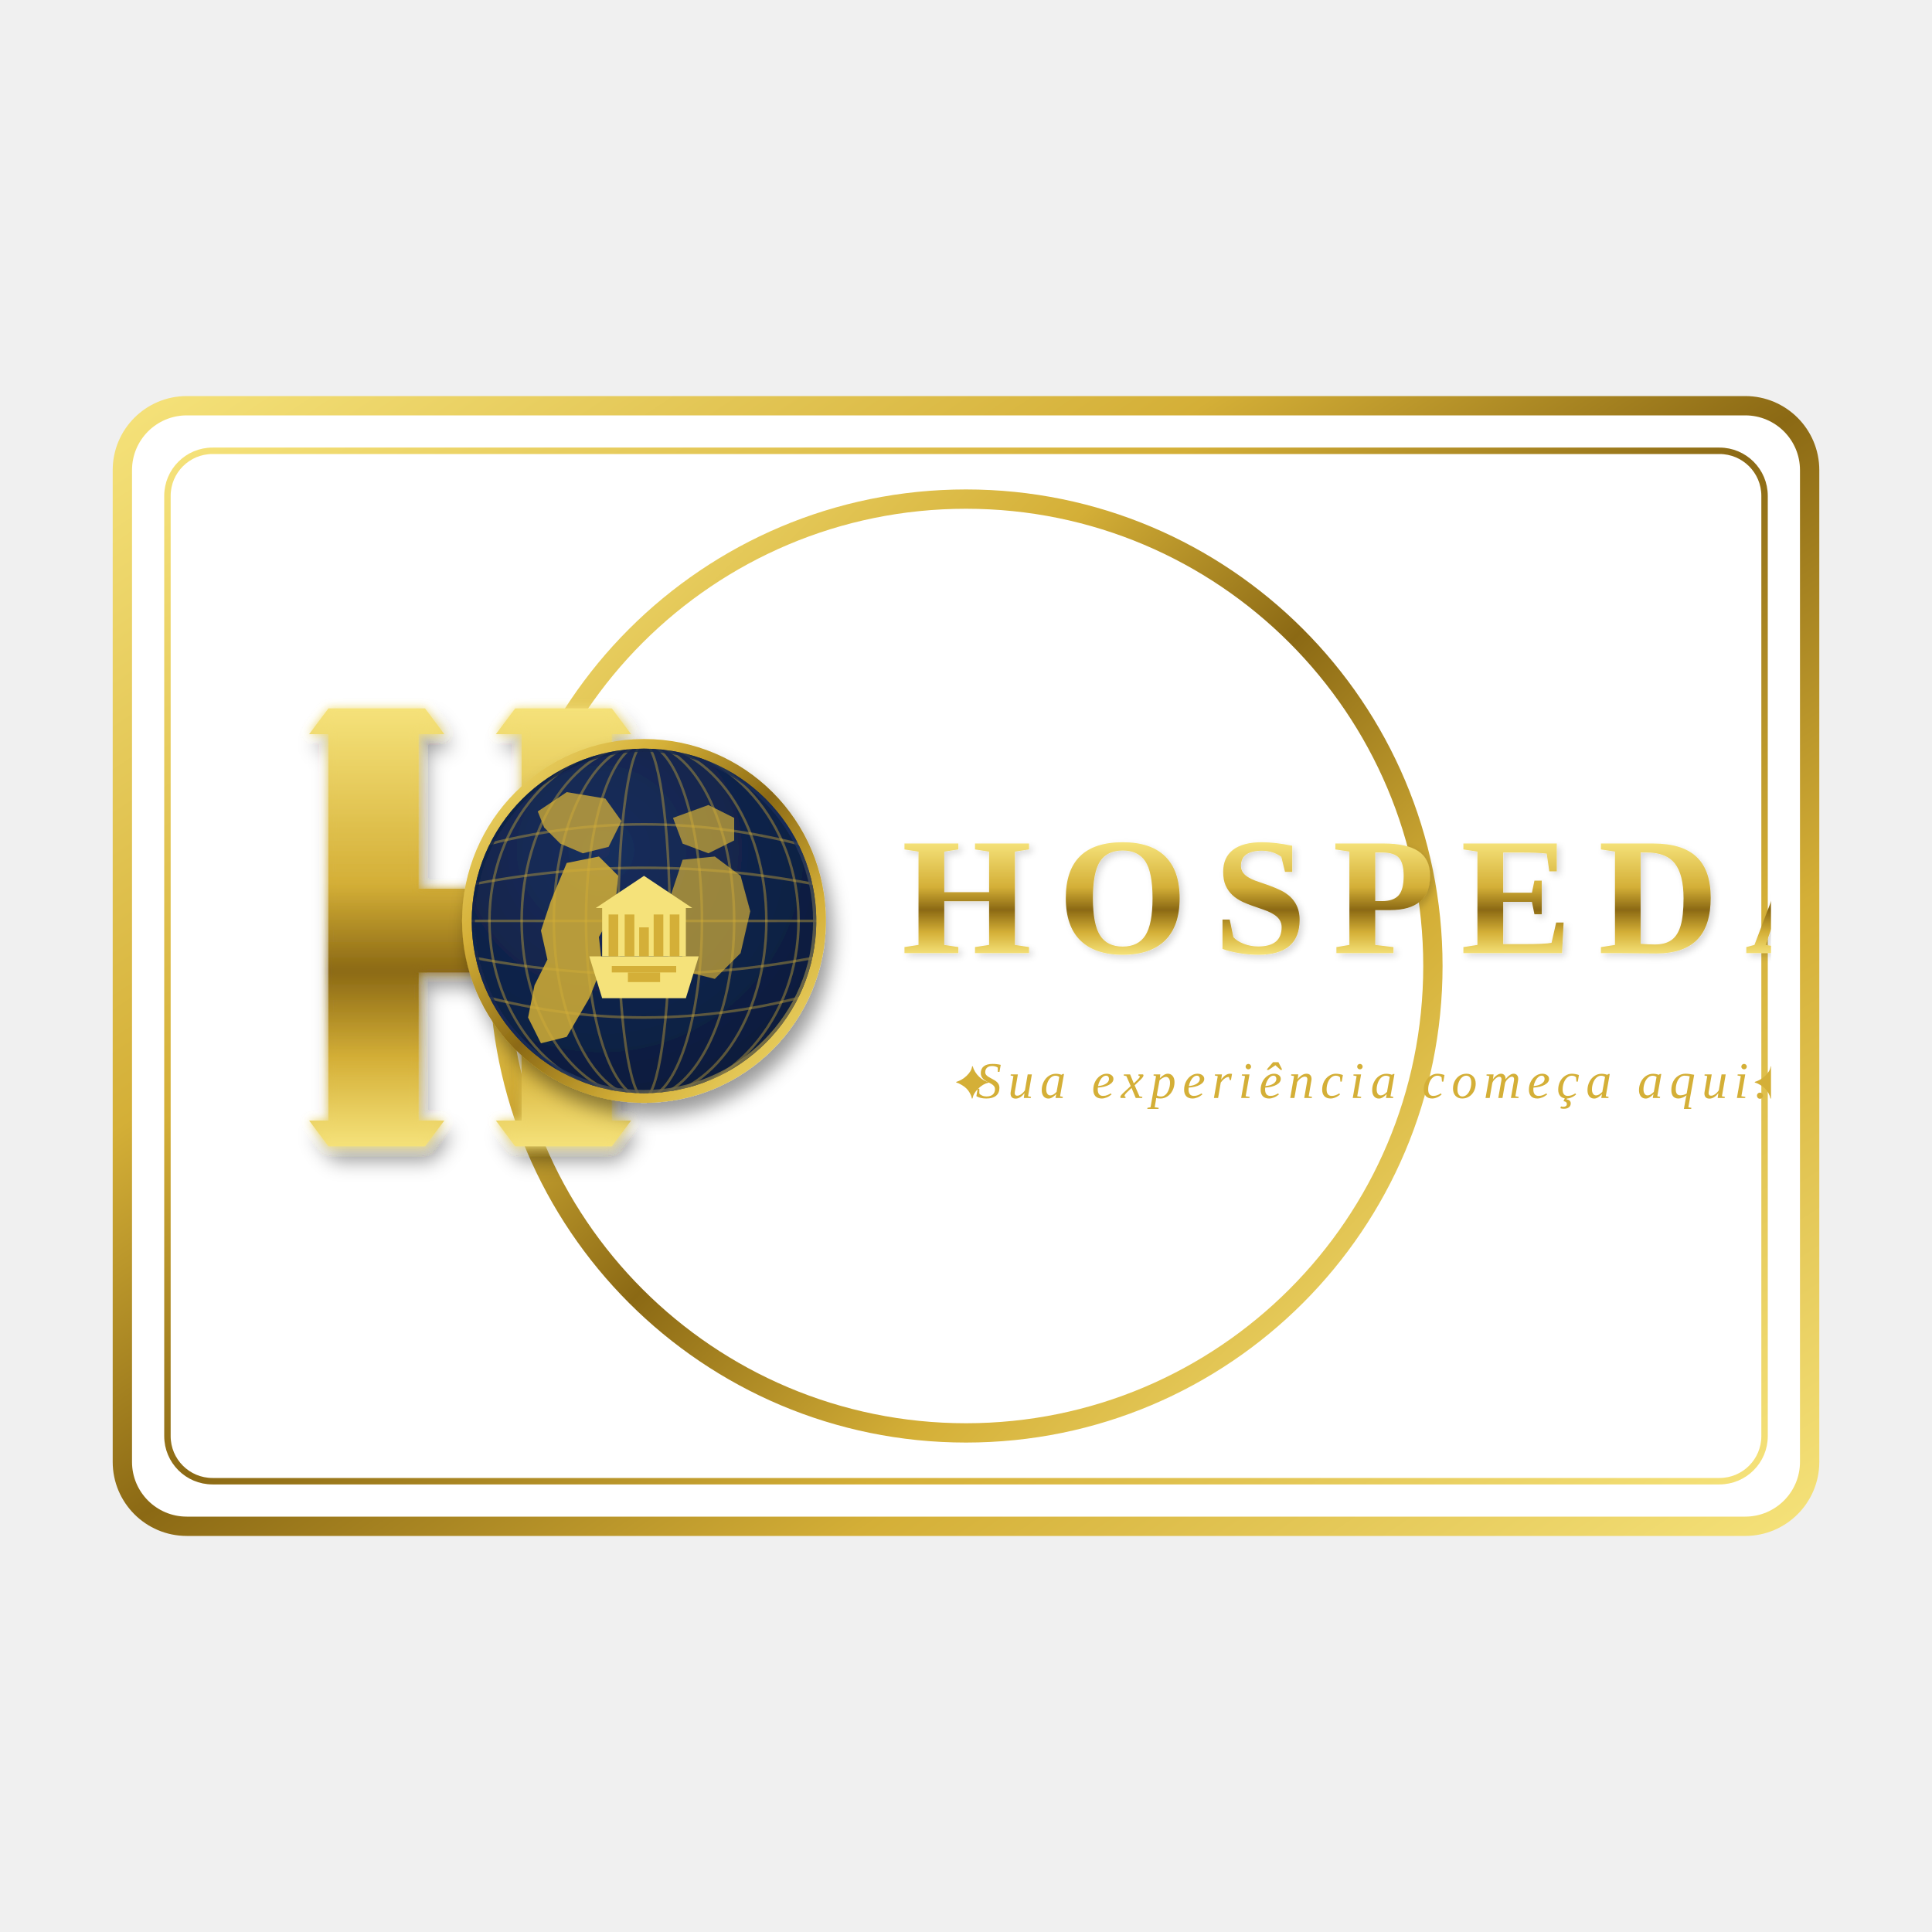
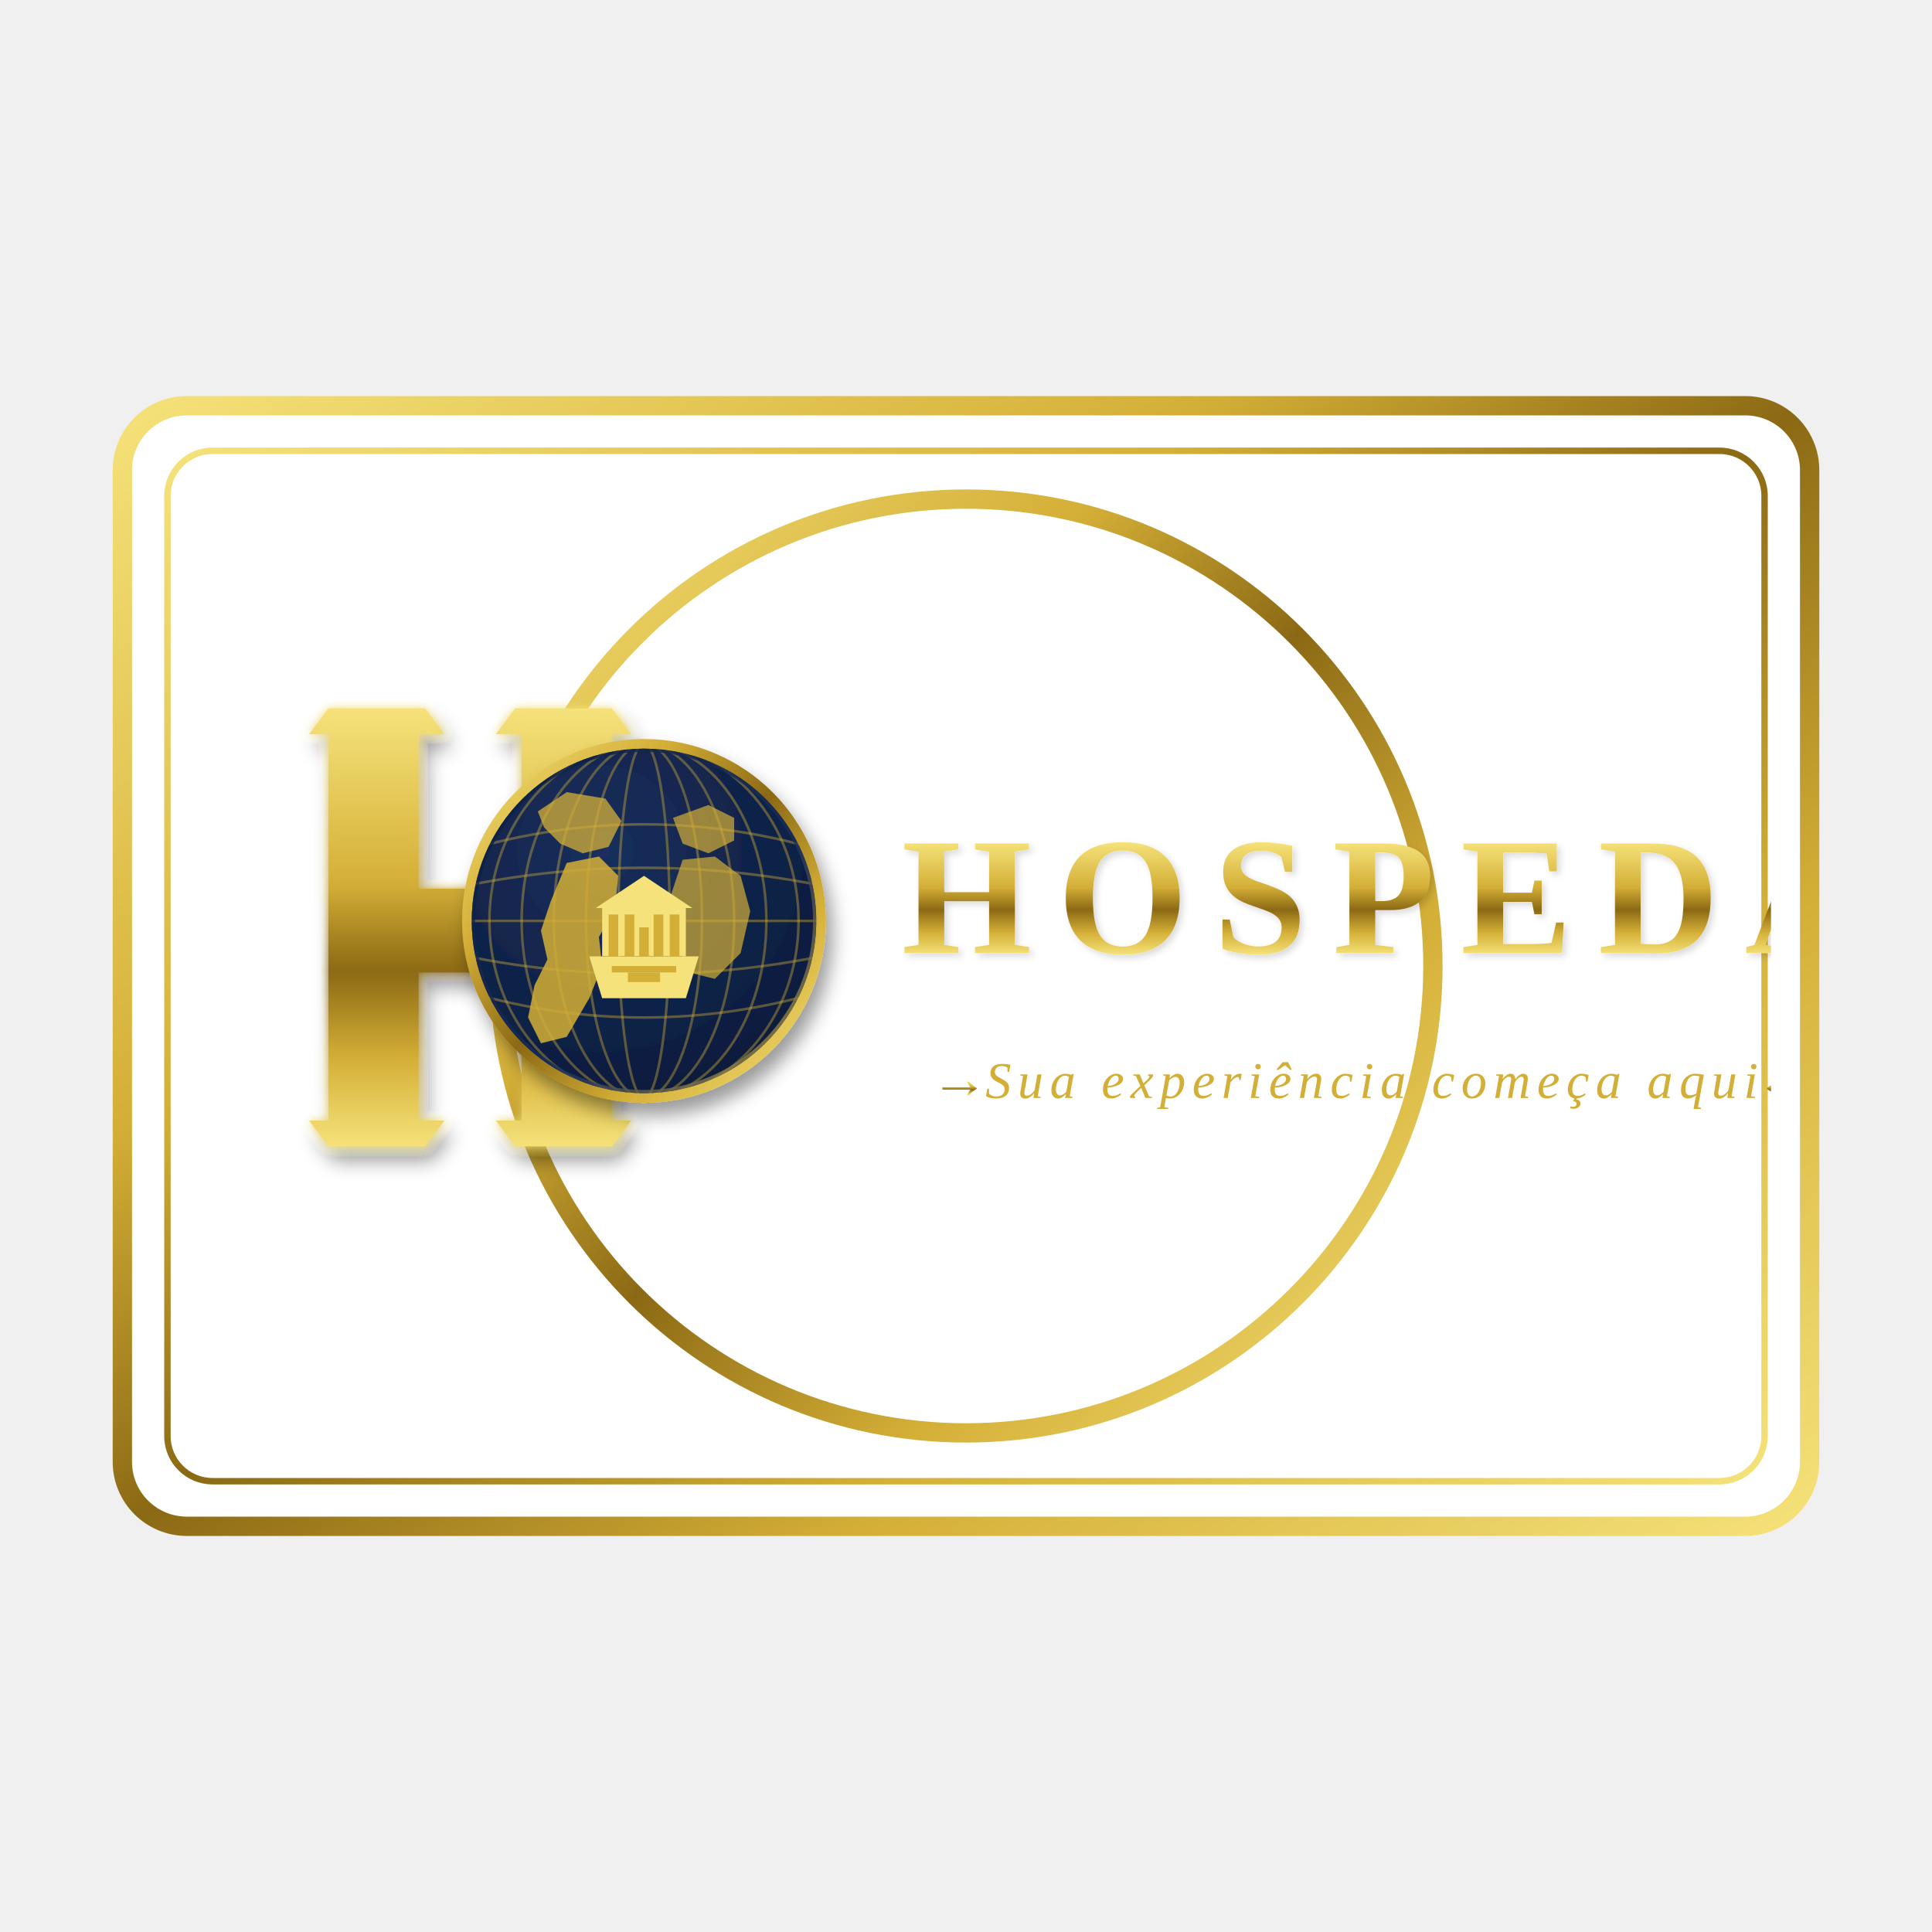
<svg xmlns="http://www.w3.org/2000/svg" viewBox="0 0 600 600" preserveAspectRatio="xMidYMid meet" role="img" aria-labelledby="logoPremiumTitle logoPremiumDesc">
  <defs>
    <linearGradient id="goldPremium" x1="0" y1="0" x2="1" y2="1">
      <stop offset="0%" stop-color="#F5E27A" />
      <stop offset="32%" stop-color="#D4AF37" />
      <stop offset="50%" stop-color="#8B6914" />
      <stop offset="72%" stop-color="#D4AF37" />
      <stop offset="100%" stop-color="#F5E27A" />
    </linearGradient>
  </defs>
  <rect x="38" y="126" width="524" height="348" rx="20" fill="#FFFFFF" stroke="url(#goldPremium)" stroke-width="6" />
  <rect x="52" y="140" width="496" height="320" rx="14" fill="none" stroke="url(#goldPremium)" stroke-width="2" />
  <circle cx="300" cy="300" r="145" fill="none" stroke="url(#goldPremium)" stroke-width="6" />
  <g transform="translate(50 200)">
    <svg x="0" y="0" width="500" height="200" viewBox="0 0 500 200" preserveAspectRatio="xMidYMid meet" aria-hidden="true">
      <defs>
        <linearGradient id="goldH" x1="0" y1="0" x2="0" y2="1">
          <stop offset="0%" stop-color="#F5E27A" />
          <stop offset="40%" stop-color="#D4AF37" />
          <stop offset="60%" stop-color="#8B6914" />
          <stop offset="80%" stop-color="#D4AF37" />
          <stop offset="100%" stop-color="#F5E27A" />
        </linearGradient>
        <linearGradient id="goldGlobe" x1="0" y1="0" x2="1" y2="1">
          <stop offset="0%" stop-color="#0B1C3D" />
          <stop offset="60%" stop-color="#1a2f5e" />
          <stop offset="100%" stop-color="#D4AF37" />
        </linearGradient>
        <radialGradient id="globeBg" cx="38%" cy="30%" r="70%">
          <stop offset="0%" stop-color="#1a2f5e" />
          <stop offset="100%" stop-color="#0B1C3D" />
        </radialGradient>
        <linearGradient id="goldRing" x1="0" y1="0" x2="1" y2="1">
          <stop offset="0%" stop-color="#F5E27A" />
          <stop offset="28%" stop-color="#D4AF37" />
          <stop offset="50%" stop-color="#8B6914" />
          <stop offset="72%" stop-color="#D4AF37" />
          <stop offset="100%" stop-color="#F5E27A" />
        </linearGradient>
        <filter id="shadow" x="-30%" y="-30%" width="180%" height="180%">
          <feDropShadow dx="2" dy="4" stdDeviation="3" flood-color="#00000066" />
        </filter>
        <filter id="glow" x="-40%" y="-40%" width="220%" height="220%">
          <feGaussianBlur in="SourceGraphic" stdDeviation="1.4" result="blurred" />
          <feComposite in="blurred" in2="SourceGraphic" operator="over" />
        </filter>
        <filter id="textShadow" x="-10%" y="-30%" width="140%" height="180%">
          <feDropShadow dx="1" dy="1" stdDeviation="1" flood-color="#000000" flood-opacity="0.15" />
        </filter>
        <clipPath id="globeClip">
          <circle cx="150" cy="86" r="55" />
        </clipPath>
      </defs>
      <g filter="url(#shadow)">
        <g filter="url(#glow)">
          <path fill="url(#goldH)" d="M52 28 L80 28 L80 76 L112 76 L112 28 L140 28 L140 148 L112 148 L112 102 L80 102 L80 148 L52 148 Z M46 28 L88 28 L82 20 L52 20 Z M104 28 L146 28 L140 20 L110 20 Z M46 148 L52 156 L82 156 L88 148 Z M104 148 L110 156 L140 156 L146 148 Z" />
        </g>
      </g>
      <g filter="url(#shadow)">
        <circle cx="150" cy="86" r="55" fill="url(#globeBg)" stroke="#D4AF37" stroke-width="2" />
        <g clip-path="url(#globeClip)" fill="none" stroke="#D4AF37" stroke-opacity="0.4" stroke-width="0.8">
          <ellipse cx="150" cy="86" rx="8" ry="55" />
          <ellipse cx="150" cy="86" rx="18" ry="55" />
          <ellipse cx="150" cy="86" rx="28" ry="55" />
          <ellipse cx="150" cy="86" rx="38" ry="55" />
          <ellipse cx="150" cy="86" rx="48" ry="55" />
          <ellipse cx="150" cy="86" rx="55" ry="55" />
          <path d="M95 64 Q150 48 205 64" />
          <path d="M95 75 Q150 64 205 75" />
          <path d="M95 86 Q150 86 205 86" />
          <path d="M95 97 Q150 108 205 97" />
          <path d="M95 108 Q150 124 205 108" />
        </g>
        <g clip-path="url(#globeClip)">
          <path fill="#D4AF37" fill-opacity="0.75" d="M117 52 L126 46 L138 48 L143 55 L139 63 L131 65 L124 62 L119 57 Z" />
          <path fill="#D4AF37" fill-opacity="0.85" d="M126 68 L136 66 L142 72 L141 82 L136 91 L137 100 L133 110 L126 122 L118 124 L114 116 L116 106 L120 98 L118 89 L121 80 Z" />
          <path fill="#D4AF37" fill-opacity="0.7" d="M159 54 L170 50 L178 54 L178 61 L170 65 L162 62 Z" />
          <path fill="#D4AF37" fill-opacity="0.7" d="M162 67 L172 66 L180 72 L183 83 L180 96 L172 104 L164 102 L159 90 L158 79 Z" />
        </g>
        <g clip-path="url(#globeClip)" fill="#F5E27A">
          <path d="M133 97 H167 L163 110 H137 Z" />
          <rect x="137" y="82" width="26" height="15" />
          <polygon points="135,82 150,72 165,82" />
          <rect x="139" y="84" width="3" height="13" fill="#D4AF37" />
          <rect x="144" y="84" width="3" height="13" fill="#D4AF37" />
          <rect x="153" y="84" width="3" height="13" fill="#D4AF37" />
          <rect x="158" y="84" width="3" height="13" fill="#D4AF37" />
          <rect x="148.5" y="88" width="3" height="9" fill="#D4AF37" />
          <rect x="140" y="100" width="20" height="2" fill="#D4AF37" />
          <rect x="145" y="102" width="10" height="3" fill="#D4AF37" />
        </g>
        <circle cx="150" cy="86" r="55" fill="none" stroke="url(#goldRing)" stroke-width="3" />
        <circle cx="150" cy="86" r="53" fill="none" stroke="url(#goldGlobe)" stroke-width="1" opacity="0.8" />
      </g>
      <text x="230" y="96" font-family="Georgia, 'Times New Roman', serif" font-weight="700" font-size="52" letter-spacing="8" fill="url(#goldH)" filter="url(#textShadow)">HOSPEDAH</text>
      <g font-family="Georgia, 'Times New Roman', serif" fill="#D4AF37" text-anchor="middle">
-         <line x1="258" y1="136" x2="298" y2="136" stroke="url(#goldH)" stroke-width="1.5" />
-         <line x1="454" y1="136" x2="494" y2="136" stroke="url(#goldH)" stroke-width="1.5" />
-         <text x="376" y="141" font-style="italic" font-size="16" letter-spacing="2">Sua experiência começa aqui.</text>
-         <text x="252" y="141" font-size="14" fill="#D4AF37">✦</text>
-         <text x="500" y="141" font-size="14" fill="#D4AF37">✦</text>
+         <text x="376" y="141" font-style="italic" font-size="16" letter-spacing="2">Sua experiência começa aqui</text>
+         <text x="248" y="141" font-size="18" fill="url(#goldH)">→</text>
+         <text x="504" y="141" font-size="18" fill="url(#goldH)">←</text>
      </g>
    </svg>
  </g>
</svg>
